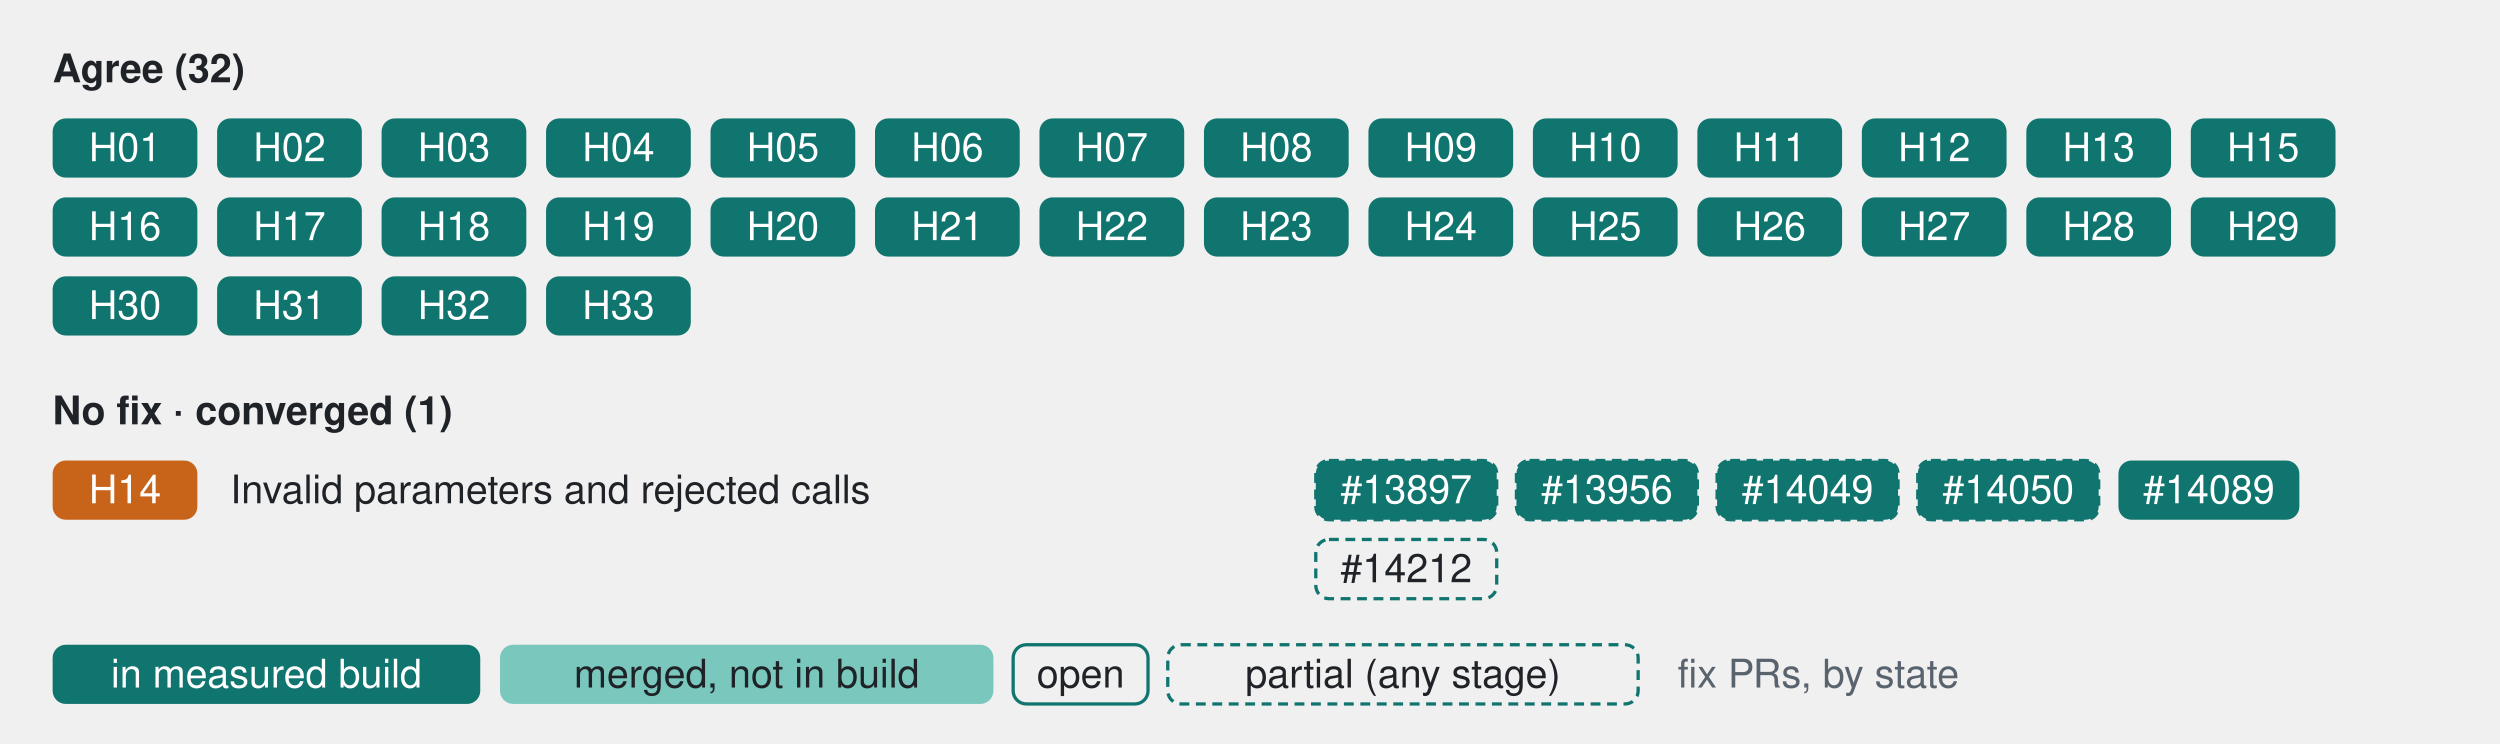
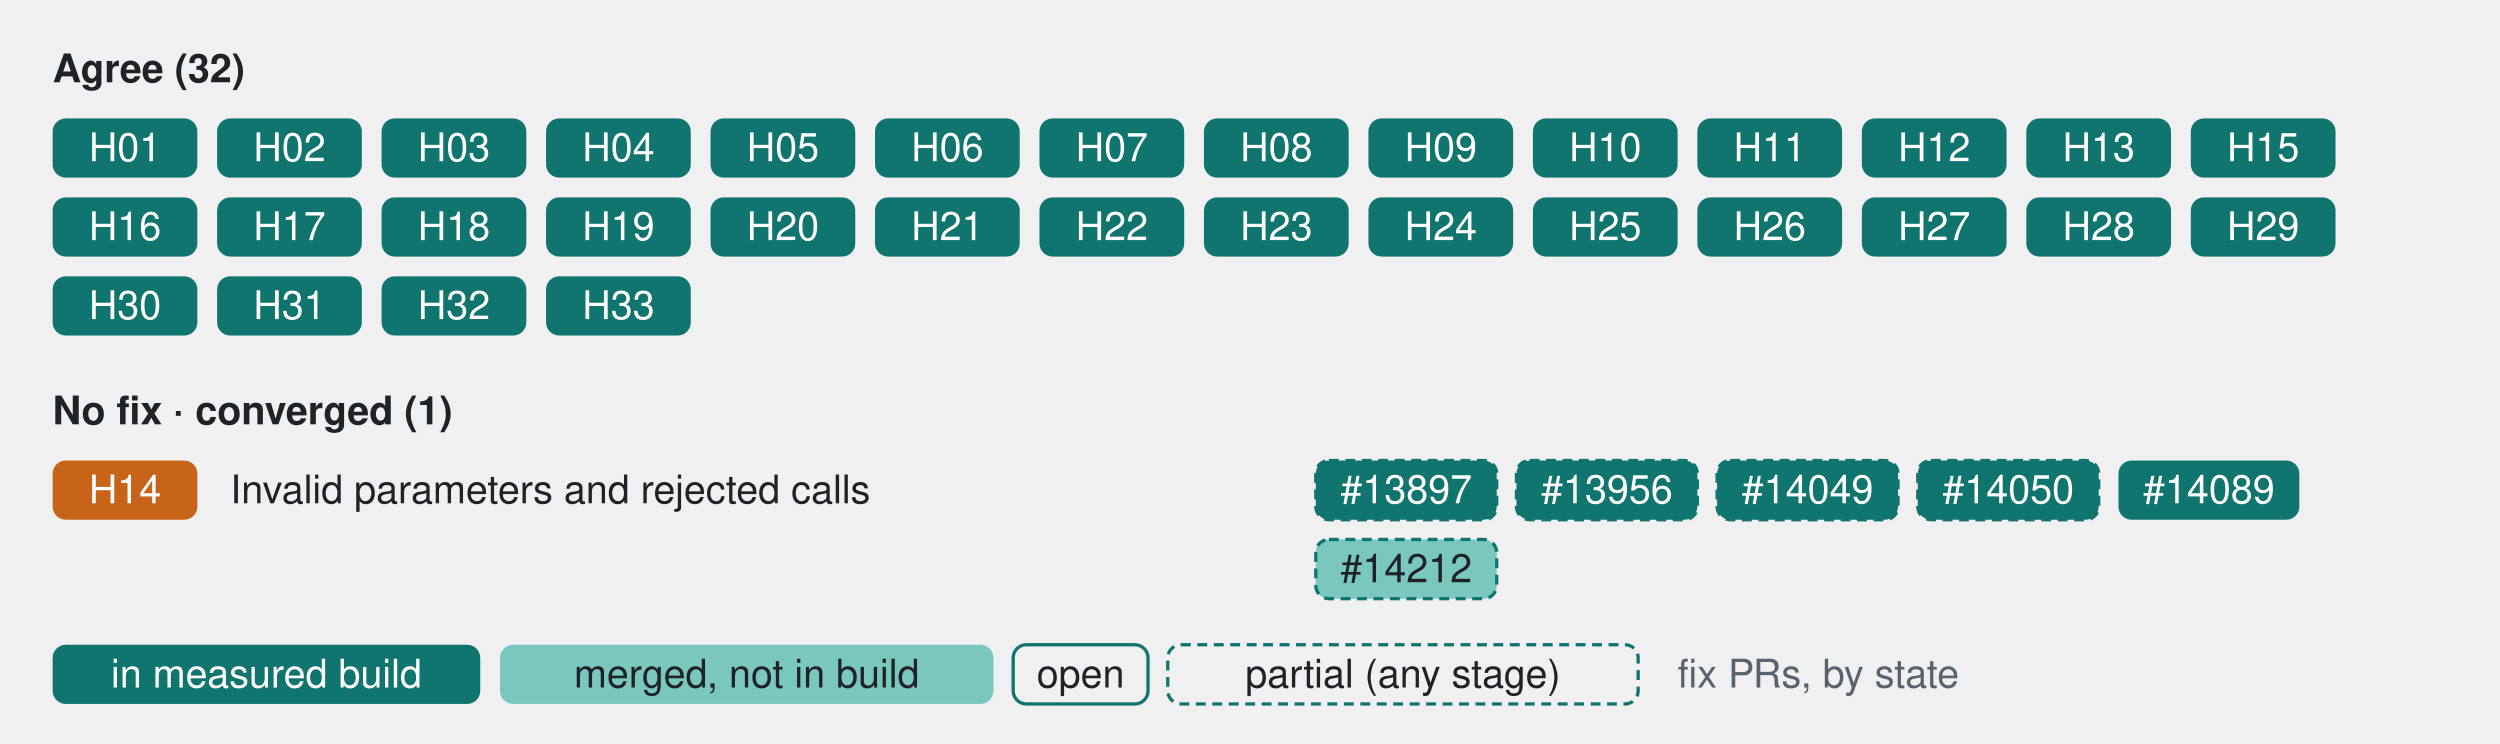
<svg xmlns="http://www.w3.org/2000/svg" width="760" height="226" viewBox="0 0 760 226" role="img" aria-labelledby="title">
  <style>text{font-family:-apple-system,BlinkMacSystemFont,"Segoe UI",Helvetica,Arial,sans-serif;font-size:12px}.head{font-weight:600}.partial{stroke-dasharray:3 2}.label{fill:#1f2328}.muted{fill:#59636e}.pr{fill:none;stroke:#11756f}.edge{stroke:#11756f}.b-agree{fill:#11756f}.n-agree{fill:#ffffff}.b-fix{fill:#79c7bd}.n-fix{fill:#1f2328}.b-converged{fill:#c8641a}.n-converged{fill:#ffffff}.b-review{fill:#f2b36b}.n-review{fill:#1f2328}.b-policy{fill:#8172c4}.n-policy{fill:#ffffff}.b-unmeasured{fill:#dde1e6}.n-unmeasured{fill:#1f2328}@media (prefers-color-scheme:dark){.label{fill:#e6edf3}.muted{fill:#9198a1}.pr{fill:none;stroke:#3aa59a}.edge{stroke:#3aa59a}.b-agree{fill:#3aa59a}.n-agree{fill:#0d1117}.b-fix{fill:#1a6b62}.n-fix{fill:#ffffff}.b-converged{fill:#e5843a}.n-converged{fill:#0d1117}.b-review{fill:#8f5420}.n-review{fill:#ffffff}.b-policy{fill:#9b8fe0}.n-policy{fill:#0d1117}.b-unmeasured{fill:#2d333b}.n-unmeasured{fill:#e6edf3}}</style>
  <text class="label head" x="16" y="25">Agree (32)</text>
  <rect class="b-agree" x="16" y="36" width="44" height="18" rx="4" />
  <text class="n-agree" x="38" y="49" text-anchor="middle">H01</text>
  <rect class="b-agree" x="66" y="36" width="44" height="18" rx="4" />
  <text class="n-agree" x="88" y="49" text-anchor="middle">H02</text>
  <rect class="b-agree" x="116" y="36" width="44" height="18" rx="4" />
  <text class="n-agree" x="138" y="49" text-anchor="middle">H03</text>
  <rect class="b-agree" x="166" y="36" width="44" height="18" rx="4" />
  <text class="n-agree" x="188" y="49" text-anchor="middle">H04</text>
  <rect class="b-agree" x="216" y="36" width="44" height="18" rx="4" />
  <text class="n-agree" x="238" y="49" text-anchor="middle">H05</text>
  <rect class="b-agree" x="266" y="36" width="44" height="18" rx="4" />
  <text class="n-agree" x="288" y="49" text-anchor="middle">H06</text>
  <rect class="b-agree" x="316" y="36" width="44" height="18" rx="4" />
  <text class="n-agree" x="338" y="49" text-anchor="middle">H07</text>
  <rect class="b-agree" x="366" y="36" width="44" height="18" rx="4" />
  <text class="n-agree" x="388" y="49" text-anchor="middle">H08</text>
  <rect class="b-agree" x="416" y="36" width="44" height="18" rx="4" />
  <text class="n-agree" x="438" y="49" text-anchor="middle">H09</text>
  <rect class="b-agree" x="466" y="36" width="44" height="18" rx="4" />
  <text class="n-agree" x="488" y="49" text-anchor="middle">H10</text>
  <rect class="b-agree" x="516" y="36" width="44" height="18" rx="4" />
  <text class="n-agree" x="538" y="49" text-anchor="middle">H11</text>
  <rect class="b-agree" x="566" y="36" width="44" height="18" rx="4" />
  <text class="n-agree" x="588" y="49" text-anchor="middle">H12</text>
  <rect class="b-agree" x="616" y="36" width="44" height="18" rx="4" />
  <text class="n-agree" x="638" y="49" text-anchor="middle">H13</text>
  <rect class="b-agree" x="666" y="36" width="44" height="18" rx="4" />
  <text class="n-agree" x="688" y="49" text-anchor="middle">H15</text>
  <rect class="b-agree" x="16" y="60" width="44" height="18" rx="4" />
  <text class="n-agree" x="38" y="73" text-anchor="middle">H16</text>
  <rect class="b-agree" x="66" y="60" width="44" height="18" rx="4" />
  <text class="n-agree" x="88" y="73" text-anchor="middle">H17</text>
  <rect class="b-agree" x="116" y="60" width="44" height="18" rx="4" />
  <text class="n-agree" x="138" y="73" text-anchor="middle">H18</text>
  <rect class="b-agree" x="166" y="60" width="44" height="18" rx="4" />
  <text class="n-agree" x="188" y="73" text-anchor="middle">H19</text>
  <rect class="b-agree" x="216" y="60" width="44" height="18" rx="4" />
  <text class="n-agree" x="238" y="73" text-anchor="middle">H20</text>
  <rect class="b-agree" x="266" y="60" width="44" height="18" rx="4" />
  <text class="n-agree" x="288" y="73" text-anchor="middle">H21</text>
  <rect class="b-agree" x="316" y="60" width="44" height="18" rx="4" />
  <text class="n-agree" x="338" y="73" text-anchor="middle">H22</text>
  <rect class="b-agree" x="366" y="60" width="44" height="18" rx="4" />
  <text class="n-agree" x="388" y="73" text-anchor="middle">H23</text>
  <rect class="b-agree" x="416" y="60" width="44" height="18" rx="4" />
  <text class="n-agree" x="438" y="73" text-anchor="middle">H24</text>
  <rect class="b-agree" x="466" y="60" width="44" height="18" rx="4" />
  <text class="n-agree" x="488" y="73" text-anchor="middle">H25</text>
  <rect class="b-agree" x="516" y="60" width="44" height="18" rx="4" />
  <text class="n-agree" x="538" y="73" text-anchor="middle">H26</text>
  <rect class="b-agree" x="566" y="60" width="44" height="18" rx="4" />
  <text class="n-agree" x="588" y="73" text-anchor="middle">H27</text>
  <rect class="b-agree" x="616" y="60" width="44" height="18" rx="4" />
  <text class="n-agree" x="638" y="73" text-anchor="middle">H28</text>
  <rect class="b-agree" x="666" y="60" width="44" height="18" rx="4" />
  <text class="n-agree" x="688" y="73" text-anchor="middle">H29</text>
  <rect class="b-agree" x="16" y="84" width="44" height="18" rx="4" />
  <text class="n-agree" x="38" y="97" text-anchor="middle">H30</text>
  <rect class="b-agree" x="66" y="84" width="44" height="18" rx="4" />
  <text class="n-agree" x="88" y="97" text-anchor="middle">H31</text>
  <rect class="b-agree" x="116" y="84" width="44" height="18" rx="4" />
  <text class="n-agree" x="138" y="97" text-anchor="middle">H32</text>
  <rect class="b-agree" x="166" y="84" width="44" height="18" rx="4" />
  <text class="n-agree" x="188" y="97" text-anchor="middle">H33</text>
  <text class="label head" x="16" y="129">No fix · converged (1)</text>
  <rect class="b-converged" x="16" y="140" width="44" height="18" rx="4" />
  <text class="n-converged" x="38" y="153" text-anchor="middle">H14</text>
  <text class="label" x="70" y="153">Invalid parameters and rejected calls</text>
  <rect class="b-agree edge partial" x="400" y="140" width="55" height="18" rx="4" />
  <text class="n-agree" x="427.5" y="153" text-anchor="middle">#13897</text>
  <rect class="b-agree edge partial" x="461" y="140" width="55" height="18" rx="4" />
  <text class="n-agree" x="488.5" y="153" text-anchor="middle">#13956</text>
  <rect class="b-agree edge partial" x="522" y="140" width="55" height="18" rx="4" />
  <text class="n-agree" x="549.5" y="153" text-anchor="middle">#14049</text>
  <rect class="b-agree edge partial" x="583" y="140" width="55" height="18" rx="4" />
  <text class="n-agree" x="610.5" y="153" text-anchor="middle">#14050</text>
  <rect class="b-agree" x="644" y="140" width="55" height="18" rx="4" />
  <text class="n-agree" x="671.5" y="153" text-anchor="middle">#14089</text>
-   <rect class="pr edge partial" x="400" y="164" width="55" height="18" rx="4" />
-   <text class="label" x="427.5" y="177" text-anchor="middle">#14212</text>
+   <rect class="b-fix edge partial" x="400" y="164" width="55" height="18" rx="4" />
+   <text class="n-fix" x="427.5" y="177" text-anchor="middle">#14212</text>
  <rect class="b-agree" x="16" y="196" width="130" height="18" rx="4" />
  <text class="n-agree" x="81" y="209" text-anchor="middle">in measured build</text>
  <rect class="b-fix" x="152" y="196" width="150" height="18" rx="4" />
  <text class="n-fix" x="227" y="209" text-anchor="middle">merged, not in build</text>
  <rect class="pr" x="308" y="196" width="41" height="18" rx="4" />
  <text class="label" x="328.5" y="209" text-anchor="middle">open</text>
  <rect class="pr partial" x="355" y="196" width="143" height="18" rx="4" />
  <text class="label" x="426.5" y="209" text-anchor="middle">partial (any stage)</text>
  <text class="muted" x="510" y="209">fix PRs, by state</text>
</svg>
